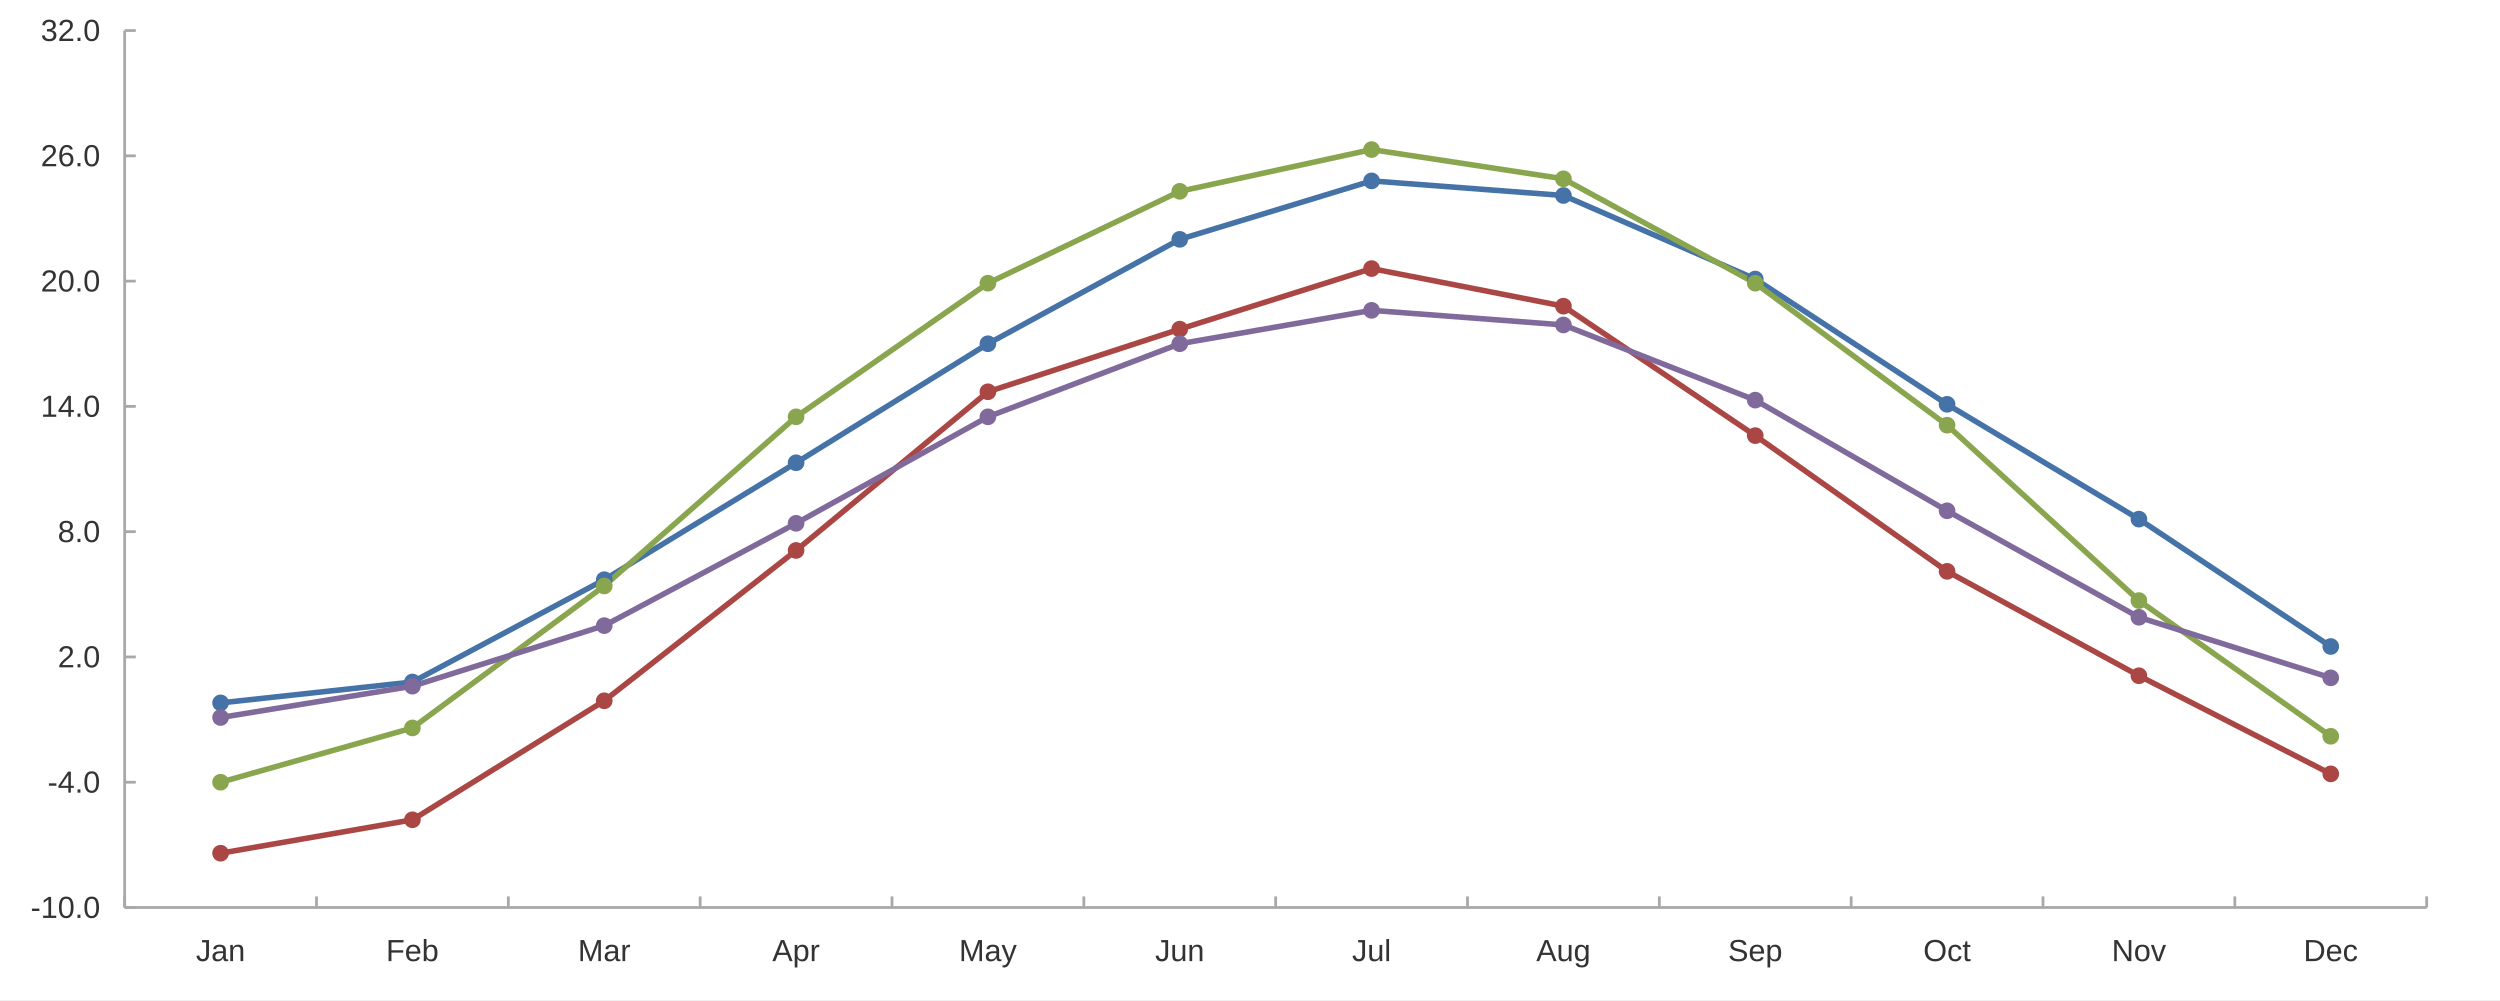
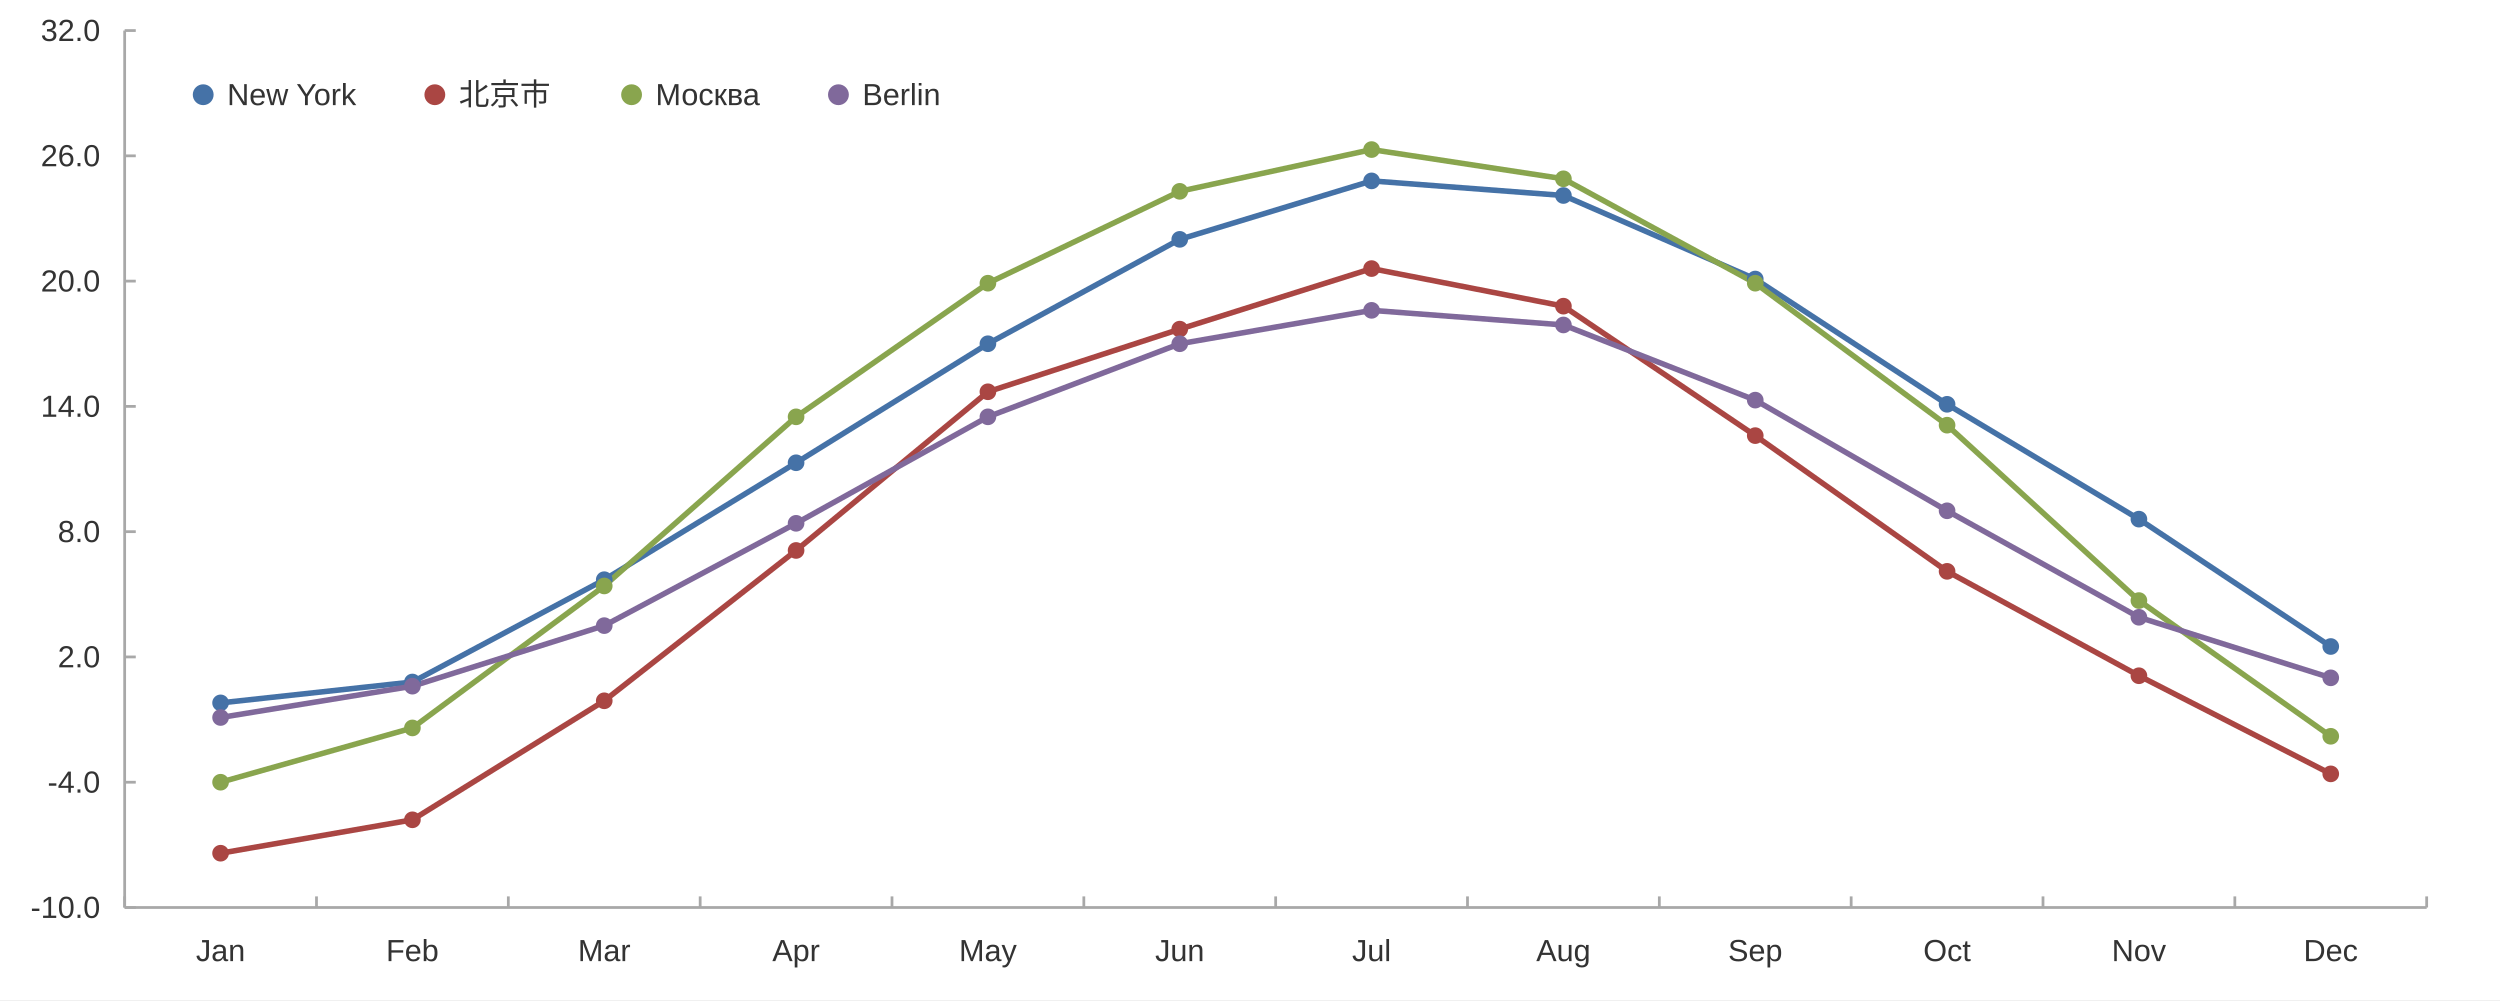
<svg xmlns="http://www.w3.org/2000/svg" width="1200" height="480" viewBox="0 0 1200.0 480.0">
  <rect width="1200" height="480" fill="#ffffff" />
  <path stroke-width="1.333" stroke="#a8a8a8" fill="none" d="M59.837 435.6 L1164.8 435.6 " />
  <path stroke-width="1.333" stroke="#a8a8a8" fill="none" d="M59.837 435.6 L59.837 430.267 " />
  <path stroke-width="1.333" stroke="#a8a8a8" fill="none" d="M151.918 435.6 L151.918 430.267 " />
  <path stroke-width="1.333" stroke="#a8a8a8" fill="none" d="M243.998 435.6 L243.998 430.267 " />
  <path stroke-width="1.333" stroke="#a8a8a8" fill="none" d="M336.078 435.6 L336.078 430.267 " />
  <path stroke-width="1.333" stroke="#a8a8a8" fill="none" d="M428.158 435.6 L428.158 430.267 " />
  <path stroke-width="1.333" stroke="#a8a8a8" fill="none" d="M520.239 435.6 L520.239 430.267 " />
  <path stroke-width="1.333" stroke="#a8a8a8" fill="none" d="M612.319 435.6 L612.319 430.267 " />
  <path stroke-width="1.333" stroke="#a8a8a8" fill="none" d="M704.399 435.6 L704.399 430.267 " />
  <path stroke-width="1.333" stroke="#a8a8a8" fill="none" d="M796.479 435.6 L796.479 430.267 " />
  <path stroke-width="1.333" stroke="#a8a8a8" fill="none" d="M888.559 435.6 L888.559 430.267 " />
  <path stroke-width="1.333" stroke="#a8a8a8" fill="none" d="M980.64 435.6 L980.64 430.267 " />
  <path stroke-width="1.333" stroke="#a8a8a8" fill="none" d="M1072.72 435.6 L1072.72 430.267 " />
  <path stroke-width="1.333" stroke="#a8a8a8" fill="none" d="M1164.8 435.6 L1164.8 430.267 " />
  <text x="94.049" y="461.333" fill="#333333" font-size="14.667" font-family="Arial,Helvetica,'Helvetica Neue',sans-serif">Jan</text>
  <text x="185.317" y="461.333" fill="#333333" font-size="14.667" font-family="Arial,Helvetica,'Helvetica Neue',sans-serif">Feb</text>
  <text x="277.405" y="461.333" fill="#333333" font-size="14.667" font-family="Arial,Helvetica,'Helvetica Neue',sans-serif">Mar</text>
  <text x="370.704" y="461.333" fill="#333333" font-size="14.667" font-family="Arial,Helvetica,'Helvetica Neue',sans-serif">Apr</text>
  <text x="460.339" y="461.333" fill="#333333" font-size="14.667" font-family="Arial,Helvetica,'Helvetica Neue',sans-serif">May</text>
  <text x="554.451" y="461.333" fill="#333333" font-size="14.667" font-family="Arial,Helvetica,'Helvetica Neue',sans-serif">Jun</text>
  <text x="648.976" y="461.333" fill="#333333" font-size="14.667" font-family="Arial,Helvetica,'Helvetica Neue',sans-serif">Jul</text>
  <text x="737.392" y="461.333" fill="#333333" font-size="14.667" font-family="Arial,Helvetica,'Helvetica Neue',sans-serif">Aug</text>
  <text x="829.472" y="461.333" fill="#333333" font-size="14.667" font-family="Arial,Helvetica,'Helvetica Neue',sans-serif">Sep</text>
  <text x="923.185" y="461.333" fill="#333333" font-size="14.667" font-family="Arial,Helvetica,'Helvetica Neue',sans-serif">Oct</text>
  <text x="1013.633" y="461.333" fill="#333333" font-size="14.667" font-family="Arial,Helvetica,'Helvetica Neue',sans-serif">Nov</text>
  <text x="1105.713" y="461.333" fill="#333333" font-size="14.667" font-family="Arial,Helvetica,'Helvetica Neue',sans-serif">Dec</text>
  <path stroke-width="1.333" stroke="#a8a8a8" fill="none" d="M59.837 14.667 L59.837 435.6 " />
  <path stroke-width="1.333" stroke="#a8a8a8" fill="none" d="M59.837 435.6 L65.171 435.6 " />
  <path stroke-width="1.333" stroke="#a8a8a8" fill="none" d="M59.837 375.467 L65.171 375.467 " />
  <path stroke-width="1.333" stroke="#a8a8a8" fill="none" d="M59.837 315.333 L65.171 315.333 " />
  <path stroke-width="1.333" stroke="#a8a8a8" fill="none" d="M59.837 255.2 L65.171 255.2 " />
  <path stroke-width="1.333" stroke="#a8a8a8" fill="none" d="M59.837 195.067 L65.171 195.067 " />
  <path stroke-width="1.333" stroke="#a8a8a8" fill="none" d="M59.837 134.933 L65.171 134.933 " />
  <path stroke-width="1.333" stroke="#a8a8a8" fill="none" d="M59.837 74.8 L65.171 74.8 " />
  <path stroke-width="1.333" stroke="#a8a8a8" fill="none" d="M59.837 14.667 L65.171 14.667 " />
  <text x="14.667" y="440.6" fill="#333333" font-size="14.667" font-family="Arial,Helvetica,'Helvetica Neue',sans-serif">-10.0</text>
  <text x="22.823" y="380.467" fill="#333333" font-size="14.667" font-family="Arial,Helvetica,'Helvetica Neue',sans-serif">-4.0</text>
  <text x="27.714" y="320.333" fill="#333333" font-size="14.667" font-family="Arial,Helvetica,'Helvetica Neue',sans-serif">2.0</text>
  <text x="27.714" y="260.2" fill="#333333" font-size="14.667" font-family="Arial,Helvetica,'Helvetica Neue',sans-serif">8.0</text>
  <text x="19.557" y="200.067" fill="#333333" font-size="14.667" font-family="Arial,Helvetica,'Helvetica Neue',sans-serif">14.0</text>
  <text x="19.557" y="139.933" fill="#333333" font-size="14.667" font-family="Arial,Helvetica,'Helvetica Neue',sans-serif">20.0</text>
  <text x="19.557" y="79.8" fill="#333333" font-size="14.667" font-family="Arial,Helvetica,'Helvetica Neue',sans-serif">26.0</text>
  <text x="19.557" y="19.667" fill="#333333" font-size="14.667" font-family="Arial,Helvetica,'Helvetica Neue',sans-serif">32.0</text>
  <path stroke-width="2.667" stroke="#4572a7" fill="none" d="M105.878 337.382 L197.958 327.36 L290.038 278.251 L382.118 222.127 L474.198 165.0 L566.279 114.889 L658.359 86.827 L750.439 93.842 L842.519 133.931 L934.599 194.064 L1026.68 249.187 L1118.76 310.322 " />
  <path stroke-width="2.667" stroke="#aa4643" fill="none" d="M105.878 409.542 L197.958 393.507 L290.038 336.38 L382.118 264.22 L474.198 188.051 L566.279 157.984 L658.359 128.92 L750.439 146.96 L842.519 209.098 L934.599 274.242 L1026.68 324.353 L1118.76 371.458 " />
  <path stroke-width="2.667" stroke="#89a54e" fill="none" d="M105.878 375.467 L197.958 349.409 L290.038 281.258 L382.118 200.078 L474.198 135.936 L566.279 91.838 L658.359 71.793 L750.439 85.824 L842.519 135.936 L934.599 204.087 L1026.68 288.273 L1118.76 353.418 " />
  <path stroke-width="2.667" stroke="#80699b" fill="none" d="M105.878 344.398 L197.958 329.364 L290.038 300.3 L382.118 251.191 L474.198 200.078 L566.279 165.0 L658.359 148.964 L750.439 155.98 L842.519 192.06 L934.599 245.178 L1026.68 296.291 L1118.76 325.356 " />
  <path fill="#4572a7" d="M109.878 337.382 M101.878 337.382 a4.0 4.0 0 1 0 8.0 0 a4.0 4.0 0 1 0 -8.0 0 " />
  <path fill="#4572a7" d="M201.958 327.36 M193.958 327.36 a4.0 4.0 0 1 0 8.0 0 a4.0 4.0 0 1 0 -8.0 0 " />
  <path fill="#4572a7" d="M294.038 278.251 M286.038 278.251 a4.0 4.0 0 1 0 8.0 0 a4.0 4.0 0 1 0 -8.0 0 " />
  <path fill="#4572a7" d="M386.118 222.127 M378.118 222.127 a4.0 4.0 0 1 0 8.0 0 a4.0 4.0 0 1 0 -8.0 0 " />
  <path fill="#4572a7" d="M478.198 165.0 M470.198 165.0 a4.0 4.0 0 1 0 8.0 0 a4.0 4.0 0 1 0 -8.0 0 " />
  <path fill="#4572a7" d="M570.279 114.889 M562.279 114.889 a4.0 4.0 0 1 0 8.0 0 a4.0 4.0 0 1 0 -8.0 0 " />
  <path fill="#4572a7" d="M662.359 86.827 M654.359 86.827 a4.0 4.0 0 1 0 8.0 0 a4.0 4.0 0 1 0 -8.0 0 " />
  <path fill="#4572a7" d="M754.439 93.842 M746.439 93.842 a4.0 4.0 0 1 0 8.0 0 a4.0 4.0 0 1 0 -8.0 0 " />
  <path fill="#4572a7" d="M846.519 133.931 M838.519 133.931 a4.0 4.0 0 1 0 8.0 0 a4.0 4.0 0 1 0 -8.0 0 " />
  <path fill="#4572a7" d="M938.599 194.064 M930.599 194.064 a4.0 4.0 0 1 0 8.0 0 a4.0 4.0 0 1 0 -8.0 0 " />
  <path fill="#4572a7" d="M1030.68 249.187 M1022.68 249.187 a4.0 4.0 0 1 0 8.0 0 a4.0 4.0 0 1 0 -8.0 0 " />
  <path fill="#4572a7" d="M1122.76 310.322 M1114.76 310.322 a4.0 4.0 0 1 0 8.0 0 a4.0 4.0 0 1 0 -8.0 0 " />
  <path fill="#aa4643" d="M109.878 409.542 M101.878 409.542 a4.0 4.0 0 1 0 8.0 0 a4.0 4.0 0 1 0 -8.0 0 " />
  <path fill="#aa4643" d="M201.958 393.507 M193.958 393.507 a4.0 4.0 0 1 0 8.0 0 a4.0 4.0 0 1 0 -8.0 0 " />
  <path fill="#aa4643" d="M294.038 336.38 M286.038 336.38 a4.0 4.0 0 1 0 8.0 0 a4.0 4.0 0 1 0 -8.0 0 " />
  <path fill="#aa4643" d="M386.118 264.22 M378.118 264.22 a4.0 4.0 0 1 0 8.0 0 a4.0 4.0 0 1 0 -8.0 0 " />
  <path fill="#aa4643" d="M478.198 188.051 M470.198 188.051 a4.0 4.0 0 1 0 8.0 0 a4.0 4.0 0 1 0 -8.0 0 " />
  <path fill="#aa4643" d="M570.279 157.984 M562.279 157.984 a4.0 4.0 0 1 0 8.0 0 a4.0 4.0 0 1 0 -8.0 0 " />
  <path fill="#aa4643" d="M662.359 128.92 M654.359 128.92 a4.0 4.0 0 1 0 8.0 0 a4.0 4.0 0 1 0 -8.0 0 " />
  <path fill="#aa4643" d="M754.439 146.96 M746.439 146.96 a4.0 4.0 0 1 0 8.0 0 a4.0 4.0 0 1 0 -8.0 0 " />
  <path fill="#aa4643" d="M846.519 209.098 M838.519 209.098 a4.0 4.0 0 1 0 8.0 0 a4.0 4.0 0 1 0 -8.0 0 " />
  <path fill="#aa4643" d="M938.599 274.242 M930.599 274.242 a4.0 4.0 0 1 0 8.0 0 a4.0 4.0 0 1 0 -8.0 0 " />
  <path fill="#aa4643" d="M1030.68 324.353 M1022.68 324.353 a4.0 4.0 0 1 0 8.0 0 a4.0 4.0 0 1 0 -8.0 0 " />
  <path fill="#aa4643" d="M1122.76 371.458 M1114.76 371.458 a4.0 4.0 0 1 0 8.0 0 a4.0 4.0 0 1 0 -8.0 0 " />
  <path fill="#89a54e" d="M109.878 375.467 M101.878 375.467 a4.0 4.0 0 1 0 8.0 0 a4.0 4.0 0 1 0 -8.0 0 " />
  <path fill="#89a54e" d="M201.958 349.409 M193.958 349.409 a4.0 4.0 0 1 0 8.0 0 a4.0 4.0 0 1 0 -8.0 0 " />
  <path fill="#89a54e" d="M294.038 281.258 M286.038 281.258 a4.0 4.0 0 1 0 8.0 0 a4.0 4.0 0 1 0 -8.0 0 " />
  <path fill="#89a54e" d="M386.118 200.078 M378.118 200.078 a4.0 4.0 0 1 0 8.0 0 a4.0 4.0 0 1 0 -8.0 0 " />
  <path fill="#89a54e" d="M478.198 135.936 M470.198 135.936 a4.0 4.0 0 1 0 8.0 0 a4.0 4.0 0 1 0 -8.0 0 " />
  <path fill="#89a54e" d="M570.279 91.838 M562.279 91.838 a4.0 4.0 0 1 0 8.0 0 a4.0 4.0 0 1 0 -8.0 0 " />
  <path fill="#89a54e" d="M662.359 71.793 M654.359 71.793 a4.0 4.0 0 1 0 8.0 0 a4.0 4.0 0 1 0 -8.0 0 " />
  <path fill="#89a54e" d="M754.439 85.824 M746.439 85.824 a4.0 4.0 0 1 0 8.0 0 a4.0 4.0 0 1 0 -8.0 0 " />
  <path fill="#89a54e" d="M846.519 135.936 M838.519 135.936 a4.0 4.0 0 1 0 8.0 0 a4.0 4.0 0 1 0 -8.0 0 " />
  <path fill="#89a54e" d="M938.599 204.087 M930.599 204.087 a4.0 4.0 0 1 0 8.0 0 a4.0 4.0 0 1 0 -8.0 0 " />
  <path fill="#89a54e" d="M1030.68 288.273 M1022.68 288.273 a4.0 4.0 0 1 0 8.0 0 a4.0 4.0 0 1 0 -8.0 0 " />
  <path fill="#89a54e" d="M1122.76 353.418 M1114.76 353.418 a4.0 4.0 0 1 0 8.0 0 a4.0 4.0 0 1 0 -8.0 0 " />
  <path fill="#80699b" d="M109.878 344.398 M101.878 344.398 a4.0 4.0 0 1 0 8.0 0 a4.0 4.0 0 1 0 -8.0 0 " />
  <path fill="#80699b" d="M201.958 329.364 M193.958 329.364 a4.0 4.0 0 1 0 8.0 0 a4.0 4.0 0 1 0 -8.0 0 " />
  <path fill="#80699b" d="M294.038 300.3 M286.038 300.3 a4.0 4.0 0 1 0 8.0 0 a4.0 4.0 0 1 0 -8.0 0 " />
  <path fill="#80699b" d="M386.118 251.191 M378.118 251.191 a4.0 4.0 0 1 0 8.0 0 a4.0 4.0 0 1 0 -8.0 0 " />
  <path fill="#80699b" d="M478.198 200.078 M470.198 200.078 a4.0 4.0 0 1 0 8.0 0 a4.0 4.0 0 1 0 -8.0 0 " />
  <path fill="#80699b" d="M570.279 165.0 M562.279 165.0 a4.0 4.0 0 1 0 8.0 0 a4.0 4.0 0 1 0 -8.0 0 " />
  <path fill="#80699b" d="M662.359 148.964 M654.359 148.964 a4.0 4.0 0 1 0 8.0 0 a4.0 4.0 0 1 0 -8.0 0 " />
  <path fill="#80699b" d="M754.439 155.98 M746.439 155.98 a4.0 4.0 0 1 0 8.0 0 a4.0 4.0 0 1 0 -8.0 0 " />
  <path fill="#80699b" d="M846.519 192.06 M838.519 192.06 a4.0 4.0 0 1 0 8.0 0 a4.0 4.0 0 1 0 -8.0 0 " />
  <path fill="#80699b" d="M938.599 245.178 M930.599 245.178 a4.0 4.0 0 1 0 8.0 0 a4.0 4.0 0 1 0 -8.0 0 " />
  <path fill="#80699b" d="M1030.68 296.291 M1022.68 296.291 a4.0 4.0 0 1 0 8.0 0 a4.0 4.0 0 1 0 -8.0 0 " />
  <path fill="#80699b" d="M1122.76 325.356 M1114.76 325.356 a4.0 4.0 0 1 0 8.0 0 a4.0 4.0 0 1 0 -8.0 0 " />
+   <path fill="#4572a7" d="M102.537 45.467 M92.537 45.467 a5.0 5.0 0 1 0 10.0 0 a5.0 5.0 0 1 0 -10.0 0 " />
+   <text x="109.037" y="50.467" fill="#333333" font-size="14.667" font-family="Arial,Helvetica,'Helvetica Neue',sans-serif">New York</text>
+   <path fill="#aa4643" d="M213.722 45.467 M203.722 45.467 a5.0 5.0 0 1 0 10.0 0 a5.0 5.0 0 1 0 -10.0 0 " />
+   <text x="220.222" y="50.467" fill="#333333" font-size="14.667" font-family="Arial,Helvetica,'Helvetica Neue',sans-serif">北京市   </text>
+   <path fill="#89a54e" d="M308.156 45.467 M298.156 45.467 a5.0 5.0 0 1 0 10.0 0 a5.0 5.0 0 1 0 -10.0 0 " />
+   <text x="314.656" y="50.467" fill="#333333" font-size="14.667" font-family="Arial,Helvetica,'Helvetica Neue',sans-serif">Москва</text>
+   <path fill="#80699b" d="M407.45 45.467 M397.45 45.467 a5.0 5.0 0 1 0 10.0 0 a5.0 5.0 0 1 0 -10.0 0 " />
+   <text x="413.95" y="50.467" fill="#333333" font-size="14.667" font-family="Arial,Helvetica,'Helvetica Neue',sans-serif">Berlin</text>
</svg>
